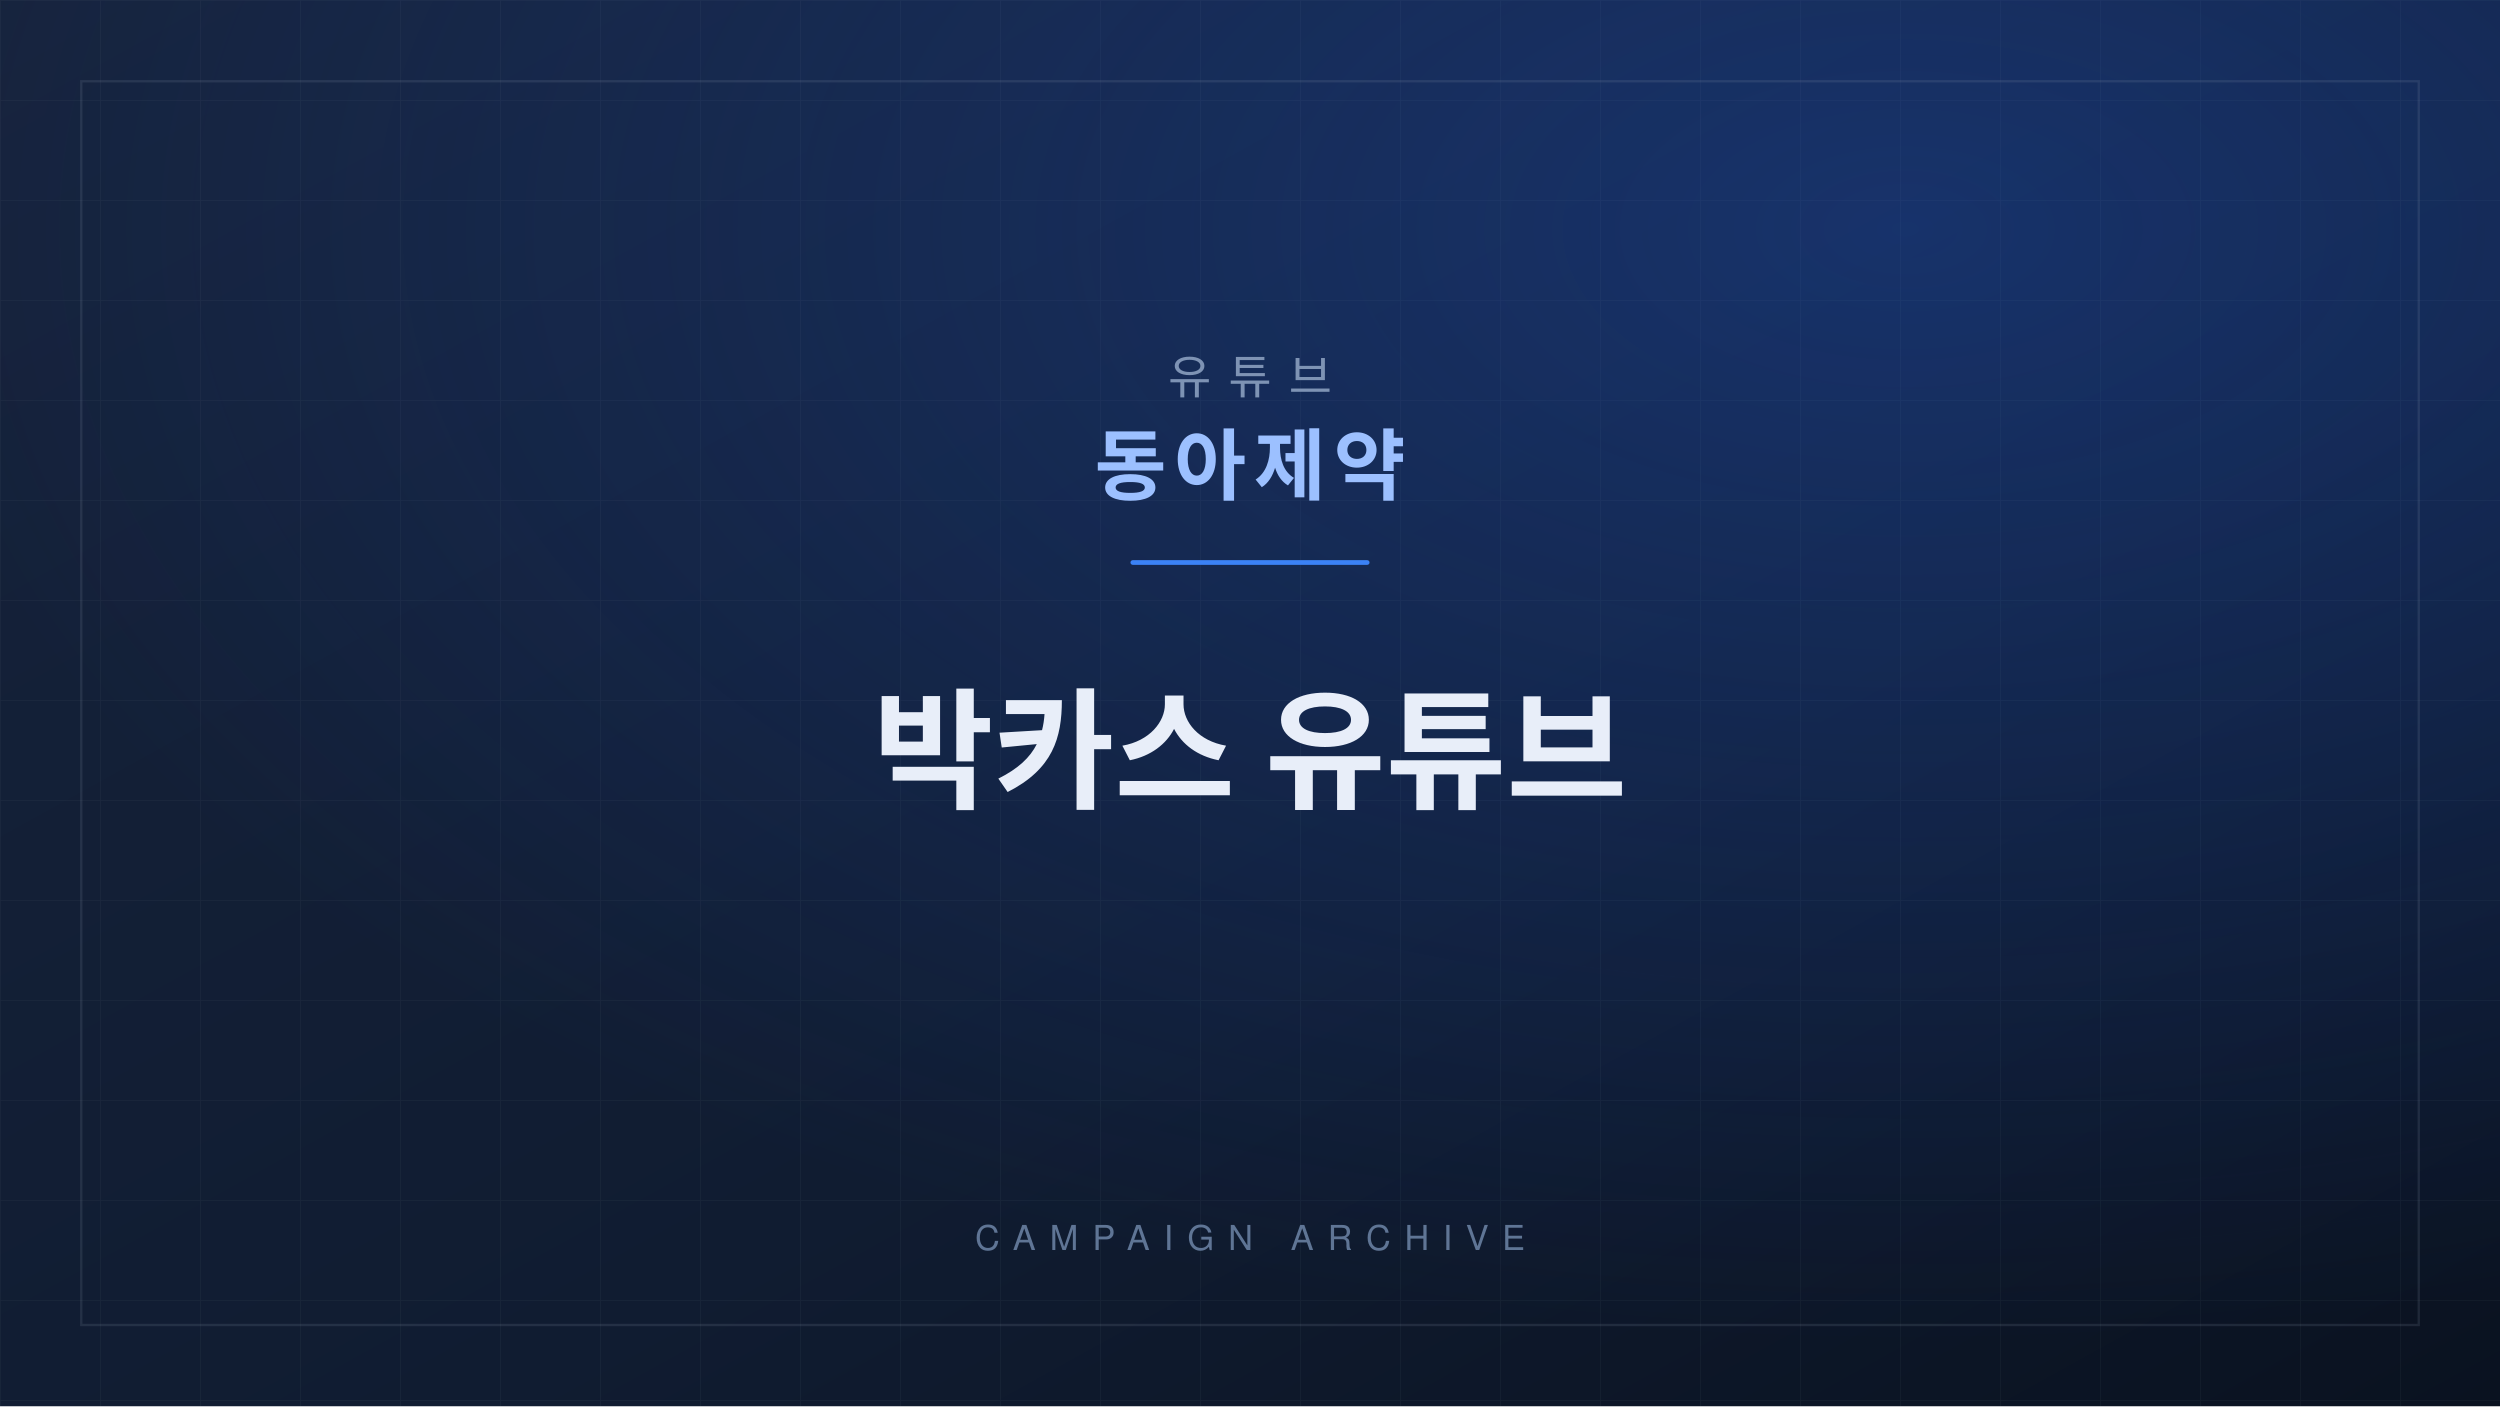
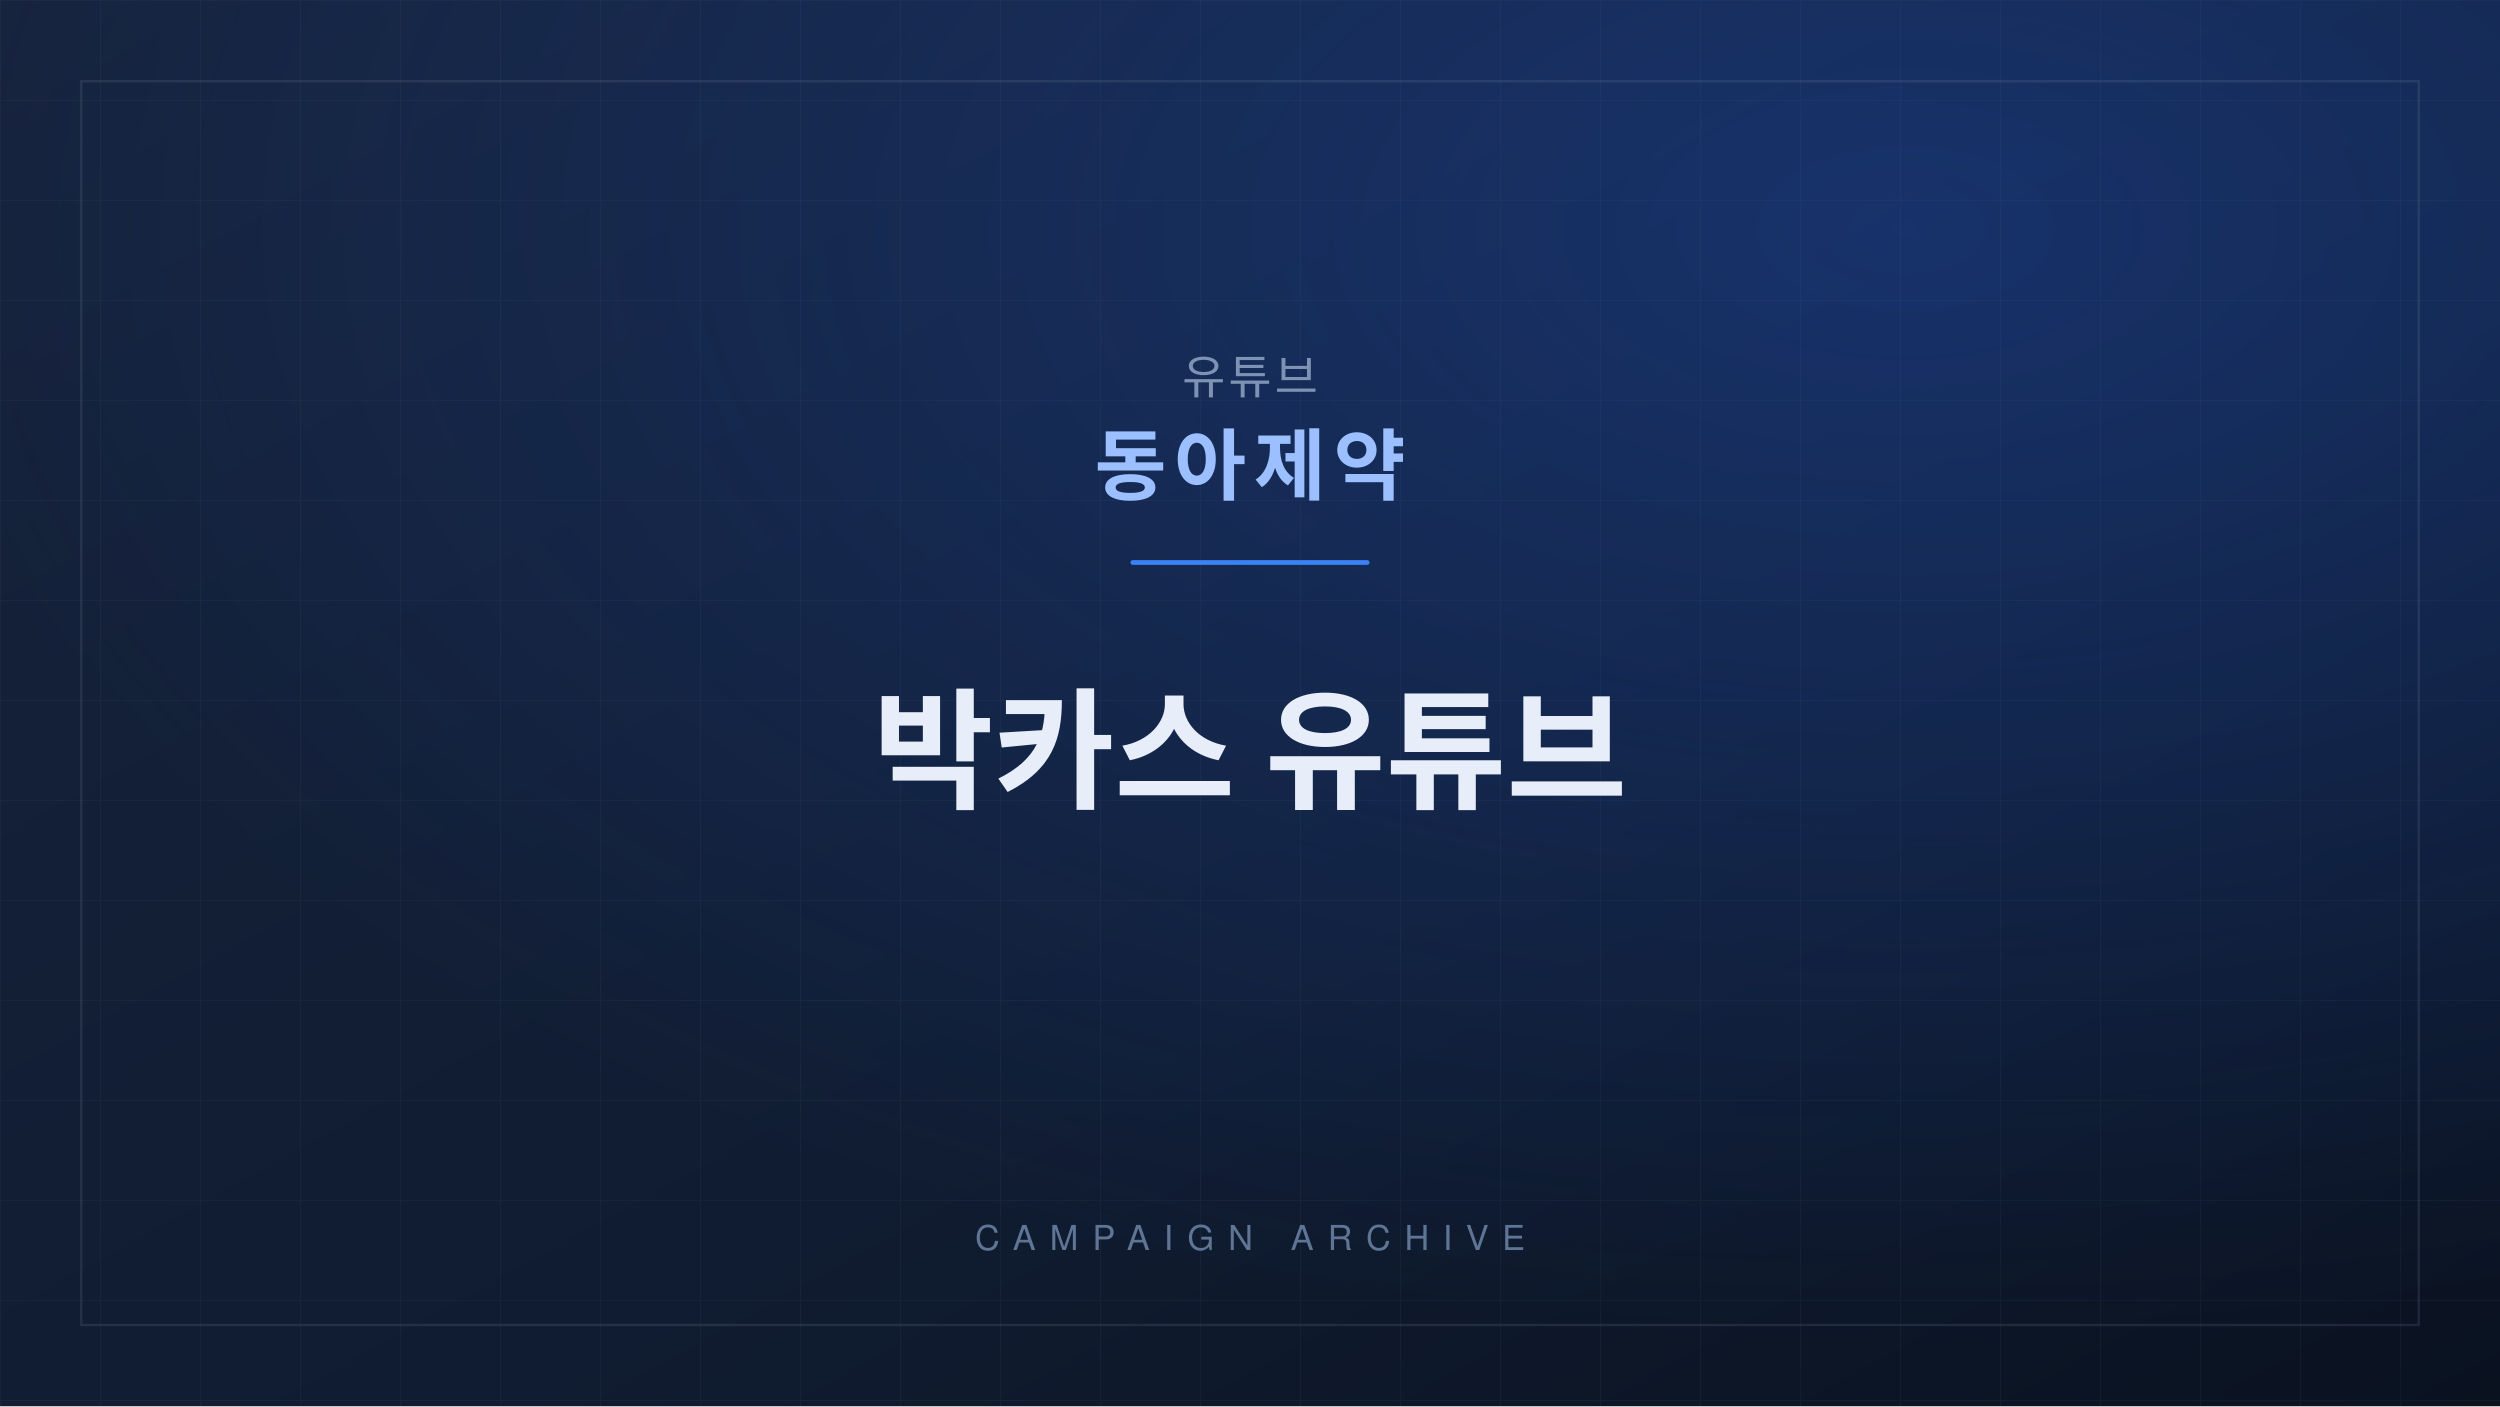
<svg xmlns="http://www.w3.org/2000/svg" viewBox="0 0 1600 900" width="1600" height="900" role="img" aria-label="박카스 유튜브 — 동아제약">
  <defs>
    <linearGradient id="g" x1="0" y1="0" x2="1" y2="1">
      <stop offset="0" stop-color="#16233C" />
      <stop offset="0.6" stop-color="#101C31" />
      <stop offset="1" stop-color="#0A1220" />
    </linearGradient>
    <radialGradient id="a" cx="0.76" cy="0.16" r="0.8">
      <stop offset="0" stop-color="#2563EB" stop-opacity="0.30" />
      <stop offset="1" stop-color="#2563EB" stop-opacity="0" />
    </radialGradient>
    <pattern id="grid" width="64" height="64" patternUnits="userSpaceOnUse">
      <path d="M64 0H0V64" fill="none" stroke="#94A3B8" stroke-opacity="0.07" stroke-width="1" />
    </pattern>
  </defs>
  <rect width="1600" height="900" fill="url(#g)" />
  <rect width="1600" height="900" fill="url(#grid)" />
  <rect width="1600" height="900" fill="url(#a)" />
  <rect x="52" y="52" width="1496" height="796" fill="none" stroke="#94A3B8" stroke-opacity="0.15" stroke-width="1.5" />
-   <text x="800" y="252" text-anchor="middle" font-family="Helvetica,Arial,'Apple SD Gothic Neo',sans-serif" font-size="30" letter-spacing="11" fill="#7E93B4">유튜브</text>
+   <text x="800" y="252" text-anchor="middle" font-family="Helvetica,Arial,'Apple SD Gothic Neo',sans-serif" font-size="30" letter-spacing="2" fill="#7E93B4">유튜브</text>
  <text x="800" y="316" text-anchor="middle" font-family="Helvetica,Arial,'Apple SD Gothic Neo','Noto Sans KR',sans-serif" font-size="50" font-weight="600" letter-spacing="5" fill="#9CC0FF">동아제약</text>
  <line x1="725" y1="360" x2="875" y2="360" stroke="#3B82F6" stroke-width="3" stroke-linecap="round" />
  <text x="800" y="511" text-anchor="middle" font-family="'Apple SD Gothic Neo','Noto Sans KR','Malgun Gothic',Pretendard,sans-serif" font-size="84" font-weight="700" fill="#E8EEF9">박카스 유튜브</text>
  <text x="800" y="800" text-anchor="middle" font-family="Helvetica,Arial,sans-serif" font-size="22" letter-spacing="9" fill="#5F7595">CAMPAIGN ARCHIVE</text>
</svg>
